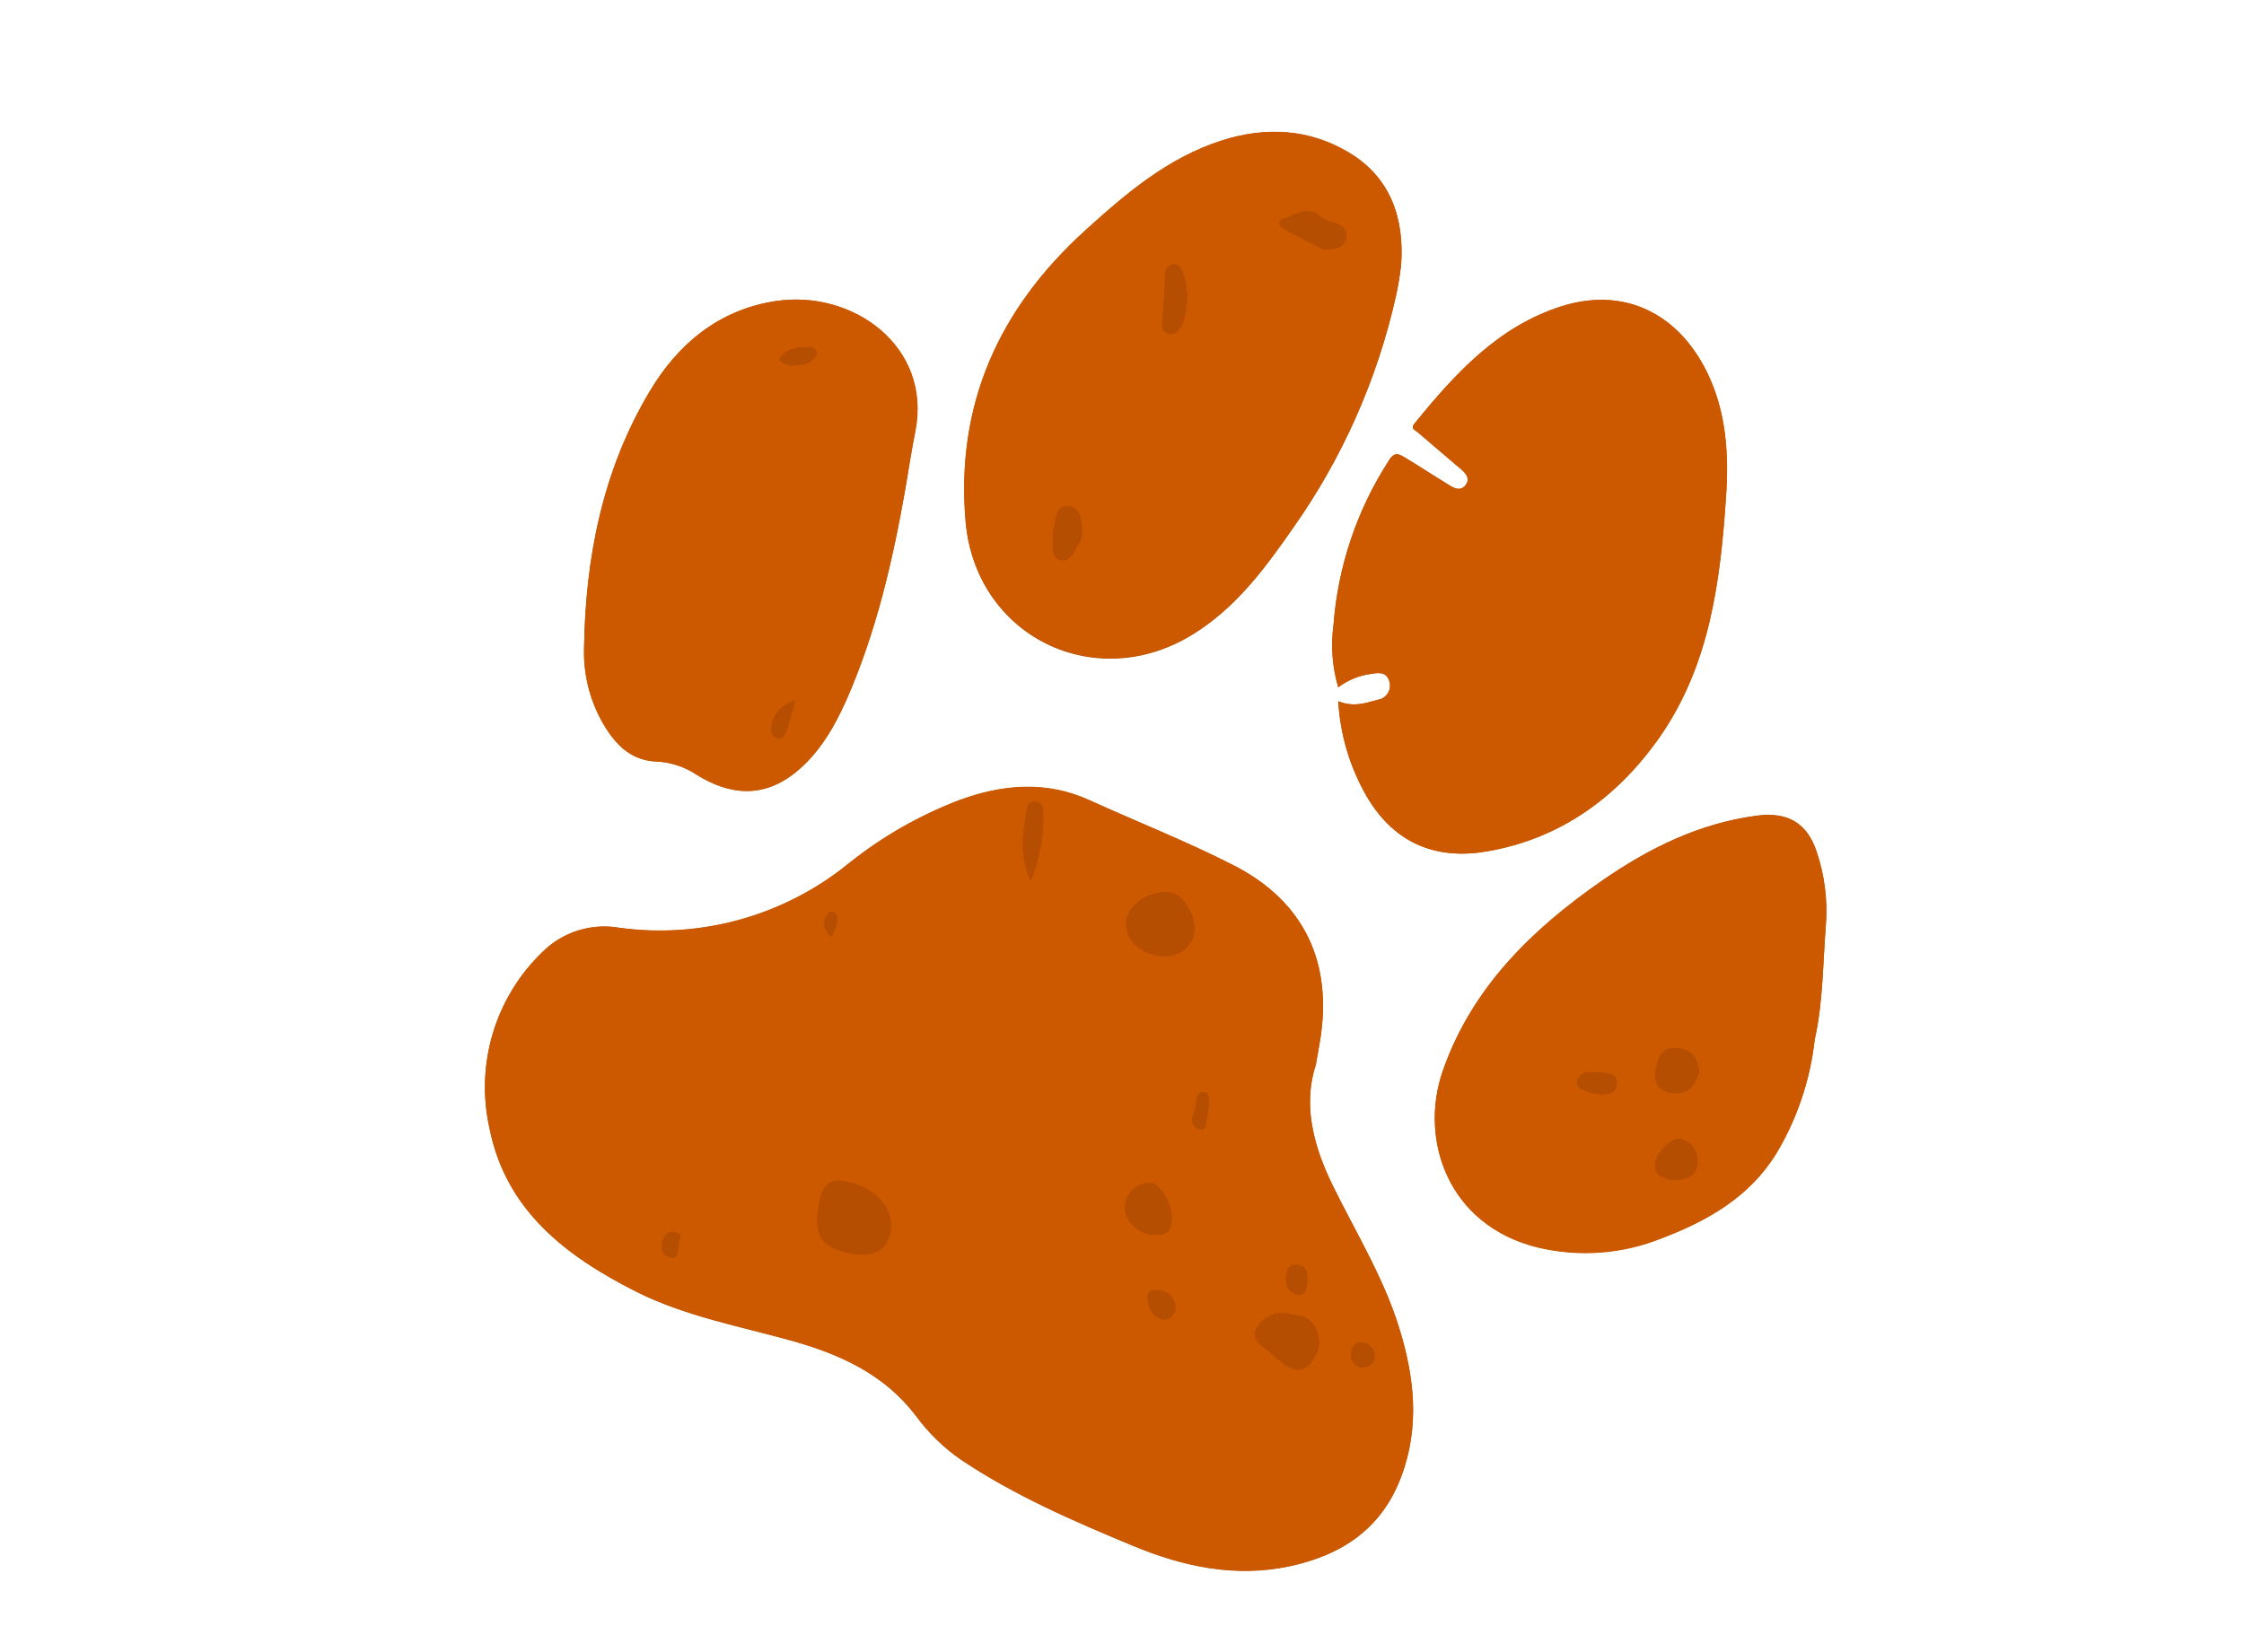
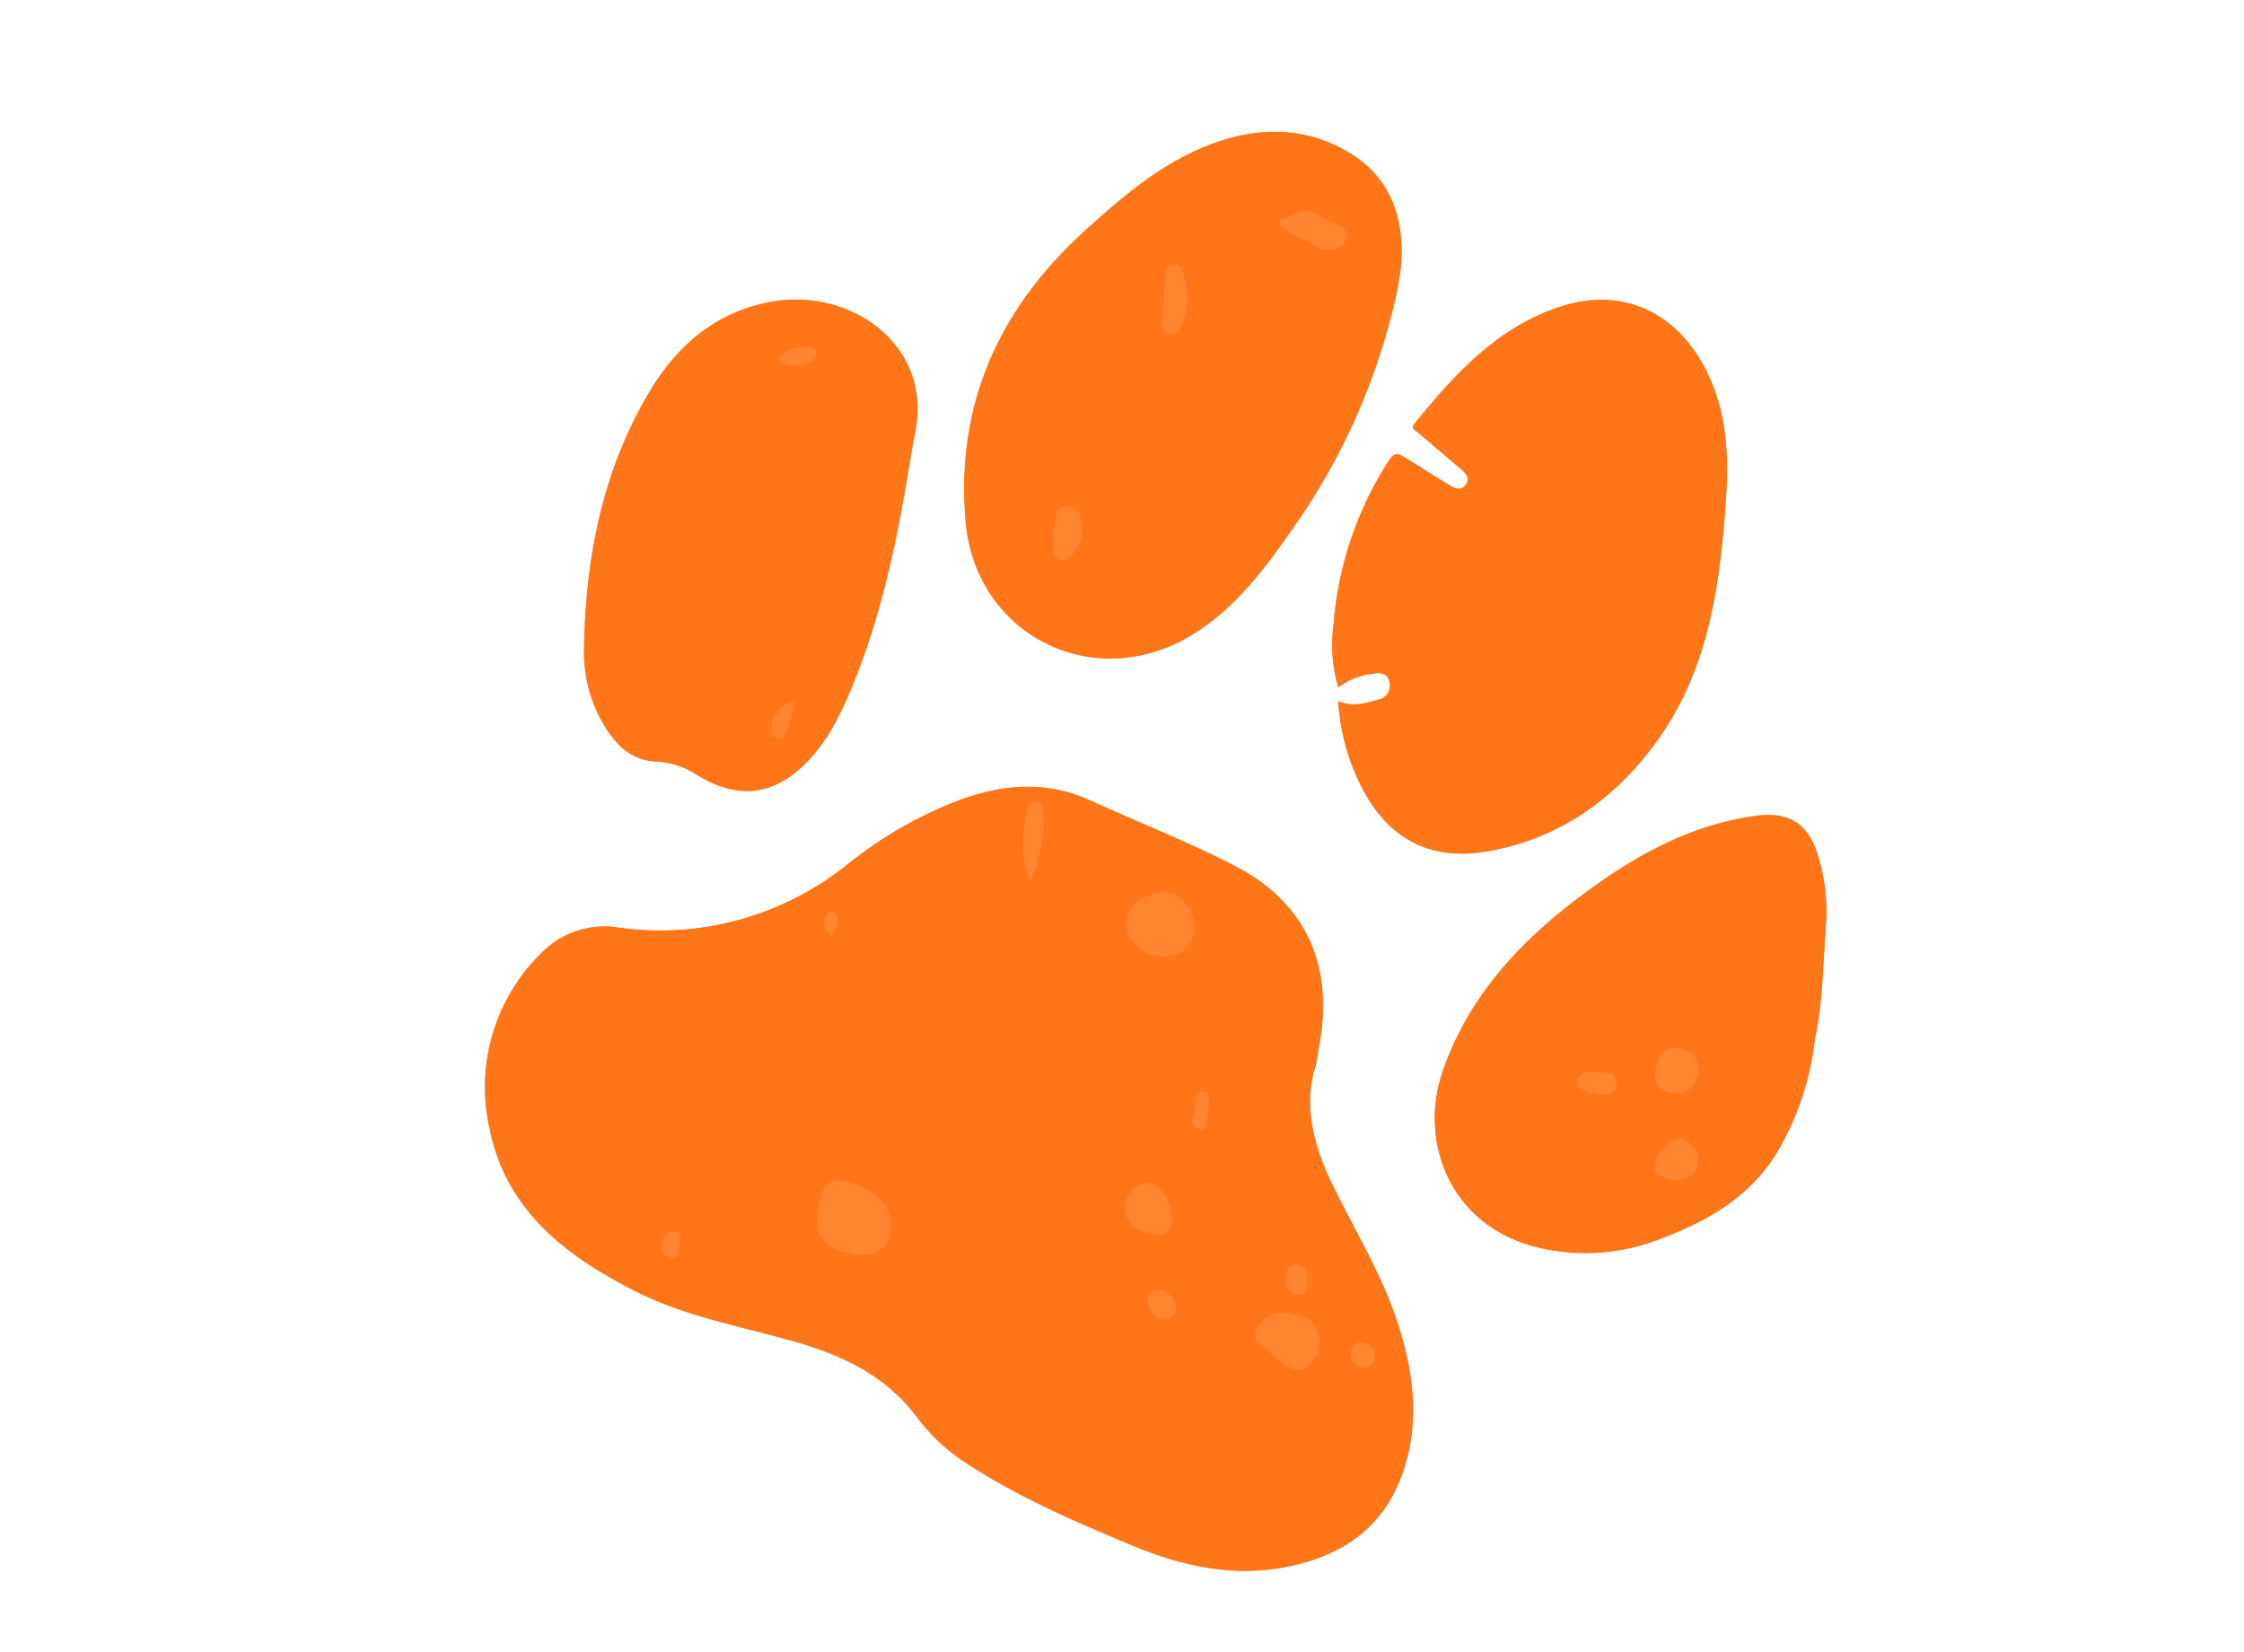
<svg xmlns="http://www.w3.org/2000/svg" id="Layer_1" data-name="Layer 1" viewBox="0 0 292 215">
  <defs>
    <style>
            .cls-1 {
-                 fill: #B54E00;
+                 fill: #ff8531;
            }

            .cls-2 {
-                 fill: #cc5900;
+                 fill: #ff7618;
            }
        </style>
  </defs>
  <path class="cls-1" d="M171.23,138.57c.24-1.4.37-2.18.51-2.95,1.75-10.28-2-18.3-11.28-23-6.08-3.1-12.46-5.61-18.68-8.44-5.68-2.58-11.32-2.07-17,0a53.7,53.7,0,0,0-14.42,8.28,38.91,38.91,0,0,1-29.77,8.32,11.41,11.41,0,0,0-10,3.14,24.43,24.43,0,0,0-6.9,22.94c2.12,10.68,9.93,16.63,19,21.23,6.46,3.26,13.57,4.54,20.46,6.47,6.2,1.75,11.93,4.35,16,9.7a24.74,24.74,0,0,0,5.84,5.71c7,4.71,14.75,8.05,22.5,11.27,6.48,2.69,13.24,4.14,20.31,2.64,6.78-1.45,12-4.88,14.52-11.64,2.46-6.52,1.72-13-.27-19.42-2.08-6.7-5.78-12.66-8.83-18.9C170.76,148.74,169.58,143.55,171.23,138.57Zm2.91-47.3a28,28,0,0,0,3.71,12.42c3.73,6.33,9.3,8.22,15.62,7.13,9.6-1.65,17-7.06,22.52-14.93,6.49-9.35,7.87-20.25,8.6-31.26.37-5.55,0-11-2.44-16.11-3.84-7.88-11-11.23-19.07-8.62-8.21,2.65-13.75,8.76-19,15.19-.57.71,0,.85.39,1.17,1.68,1.42,3.33,2.86,5,4.27.85.71,2.07,1.52,1.22,2.62s-2,.06-2.88-.48c-1.68-1-3.31-2.1-5-3.11-.74-.44-1.33-.83-2.07.35a45.8,45.8,0,0,0-7.23,21.48,19.48,19.48,0,0,0,.62,8.07,9,9,0,0,1,4.24-1.74c.9-.17,2-.33,2.38.87a1.87,1.87,0,0,1-1.5,2.5C177.71,91.51,176.1,92.09,174.14,91.27Zm7.52-52.79a38.66,38.66,0,0,0,.66-4c.43-6.07-1.37-11.34-6.72-14.57-5.15-3.11-10.81-3.47-16.6-1.62-7.09,2.27-12.56,7-17.9,11.82C130,40.26,124.34,52.69,125.65,67.89c1.27,14.83,16.68,22.54,29.42,14.78,5.7-3.47,9.54-8.7,13.24-14A84.3,84.3,0,0,0,181.66,38.48Zm-63.88,25.3c.44-2.57.83-5.14,1.32-7.69,2.13-11-8.17-18.42-18.17-16.9C93.56,40.31,88.19,44.77,84.51,51,78.4,61.21,76.16,72.61,76,84.41a18.54,18.54,0,0,0,2.82,10.31c1.59,2.5,3.53,4.32,6.75,4.41a10.31,10.31,0,0,1,5.09,1.71c4.34,2.69,8.68,3.07,12.87-.3,3.13-2.53,5.09-6,6.67-9.54C114,82.29,116.14,73.1,117.78,63.78ZM236.14,135.3c1.09-4.82,1.05-9.89,1.45-14.91a24.16,24.16,0,0,0-1.19-9.52c-1.26-3.8-3.81-5.24-7.82-4.71-7.49,1-14,4.23-20.12,8.46-9.14,6.35-16.93,13.92-20.71,24.73-3.13,9,.68,20.17,12.36,23a26.62,26.62,0,0,0,16.15-1.21c6-2.29,11.45-5.39,14.93-11.1A36.69,36.69,0,0,0,236.14,135.3Z" />
  <path class="cls-2" d="M171.23,138.57c-1.65,5-.47,10.17,2,15.32,3,6.24,6.75,12.2,8.83,18.9,2,6.42,2.73,12.9.27,19.42-2.55,6.76-7.74,10.19-14.52,11.64-7.07,1.5-13.83.05-20.31-2.64-7.75-3.22-15.47-6.56-22.5-11.27a24.74,24.74,0,0,1-5.84-5.71c-4.07-5.35-9.8-7.95-16-9.7-6.89-1.93-14-3.21-20.46-6.47-9.08-4.6-16.89-10.55-19-21.23a24.43,24.43,0,0,1,6.9-22.94,11.41,11.41,0,0,1,10-3.14,38.91,38.91,0,0,0,29.77-8.32,53.7,53.7,0,0,1,14.42-8.28c5.66-2.08,11.3-2.59,17,0,6.22,2.83,12.6,5.34,18.68,8.44,9.29,4.74,13,12.76,11.28,23C171.6,136.39,171.47,137.17,171.23,138.57ZM110.6,163.13c2.92.59,4.73-.3,5.21-2.56.69-3.22-1.79-6.09-6.08-6.85-2.18-.38-2.8,1.1-3.15,2.92C105.82,160.71,106.8,162.36,110.6,163.13Zm40.13-38.74c2.42.39,4.36-.9,4.69-3.1.29-1.93-1.42-4.84-3-5.1-2.54-.41-5.5,1.36-5.82,3.48C146.24,122,148,124,150.73,124.39Zm17.42,46.76a3.7,3.7,0,0,0-4.58,1.71c-1,1.76,1.1,2.39,2,3.43a8.28,8.28,0,0,0,1.07.89c2.12,1.76,3.51,1.41,4.71-1.06C172.23,174.24,171.15,171,168.15,171.15ZM152.44,159c.31-1.89-1.42-5.07-2.83-5a3.23,3.23,0,0,0-3.18,2.68c-.38,1.72,1.17,3.64,3.16,4C151,160.86,152.34,160.78,152.44,159Zm-18.32-44.37a21.37,21.37,0,0,0,1.64-8.67c0-.71-.09-1.45-1-1.59a.88.88,0,0,0-1.06.71C133.08,108.25,132.57,111.45,134.12,114.62ZM153,170.39a2.37,2.37,0,0,0-2.08-2.42c-.65-.12-1.62-.13-1.58.89.06,1.3.49,2.56,2,2.86C152.23,171.91,152.72,171.2,153,170.39Zm17.14-3.57c-.14-.71.22-1.89-1.21-2.17-1.19-.23-1.5.56-1.58,1.48-.09,1.09.22,2.08,1.38,2.36S170,167.85,170.16,166.82Zm7,11.17c.82,0,1.63-.34,1.75-1.17a1.75,1.75,0,0,0-1.44-2c-1-.24-1.47.49-1.61,1.24A1.63,1.63,0,0,0,177.11,178Zm-20-32.65c0-1.14.62-3-.41-3.16-1.42-.24-.9,1.75-1.38,2.7-.38.75-.29,1.9.71,2.1C157.26,147.22,156.77,145.91,157.13,145.34ZM88.35,162.1c-.32-.44.87-1.44-.55-1.73-1-.23-1.44.55-1.61,1.29s0,1.84,1,2S88.16,162.9,88.35,162.1ZM108.19,122c.41-1.2,1.25-2.07.48-3.17-.25-.36-.73-.21-1,.15C107,119.91,107.05,120.82,108.19,122Z" />
  <path class="cls-2" d="M174.14,91.27c2,.82,3.57.24,5.13-.18a1.87,1.87,0,0,0,1.5-2.5c-.4-1.2-1.48-1-2.38-.87a9,9,0,0,0-4.24,1.74,19.48,19.48,0,0,1-.62-8.07,45.8,45.8,0,0,1,7.23-21.48c.74-1.18,1.33-.79,2.07-.35,1.69,1,3.32,2.1,5,3.11.9.54,2.06,1.54,2.88.48s-.37-1.91-1.22-2.62c-1.69-1.41-3.34-2.85-5-4.27-.38-.32-1-.46-.39-1.17,5.25-6.43,10.79-12.54,19-15.19,8.06-2.61,15.23.74,19.07,8.62,2.49,5.11,2.81,10.56,2.44,16.11-.73,11-2.11,21.91-8.6,31.26-5.48,7.87-12.92,13.28-22.52,14.93-6.32,1.09-11.89-.8-15.62-7.13A28,28,0,0,1,174.14,91.27Z" />
  <path class="cls-2" d="M181.66,38.48a84.3,84.3,0,0,1-13.35,30.14c-3.7,5.35-7.54,10.58-13.24,14-12.74,7.76-28.15,0-29.42-14.78-1.31-15.2,4.33-27.63,15.45-37.75,5.34-4.86,10.81-9.55,17.9-11.82,5.79-1.85,11.45-1.49,16.6,1.62,5.35,3.23,7.15,8.5,6.72,14.57A38.66,38.66,0,0,1,181.66,38.48Zm-9.43-6c1.28-.08,2.65,0,2.93-1.48.25-1.28-.73-1.87-1.93-2.13a3.52,3.52,0,0,1-1.43-.72c-1.72-1.45-3.25-.11-4.81.31-.67.19-.69.9-.07,1.24C168.68,30.71,170.5,31.6,172.23,32.5Zm-17.9,8a9.45,9.45,0,0,0-.38-4.9c-.19-.53-.53-1.43-1.49-1.15-.74.21-.81.83-.84,1.51-.08,1.89-.19,3.78-.33,5.66-.06.74-.14,1.5.7,1.8s1.44-.45,1.8-1.12A8.93,8.93,0,0,0,154.33,40.5ZM140.79,69.63c0-1.41.06-3.46-1.71-3.71s-1.68,1.84-2,3.15A2.93,2.93,0,0,0,137,70c.09,1-.31,2.54.87,2.88,1.51.44,1.89-1.25,2.59-2.21A3.83,3.83,0,0,0,140.79,69.63Z" />
  <path class="cls-2" d="M117.78,63.78C116.14,73.1,114,82.29,110.17,91c-1.58,3.59-3.54,7-6.67,9.54-4.19,3.37-8.53,3-12.87.3a10.31,10.31,0,0,0-5.09-1.71c-3.22-.09-5.16-1.91-6.75-4.41A18.54,18.54,0,0,1,76,84.41c.19-11.8,2.43-23.2,8.54-33.46,3.68-6.18,9-10.64,16.42-11.76,10-1.52,20.3,5.87,18.17,16.9C118.61,58.64,118.22,61.21,117.78,63.78ZM103.49,91.11c-2,.82-2.91,1.85-3.1,3.47-.07.64.09,1.35.75,1.54s1-.46,1.18-.92C102.76,94,103,92.73,103.49,91.11Zm-.7-43.52c1.27-.06,2.69,0,3.41-1.35.31-.58-.3-1.06-.91-1.06-1.41,0-2.94.13-3.77,1.36C101.11,47.15,102.22,47.3,102.79,47.59Z" />
  <path class="cls-2" d="M236.14,135.3a36.69,36.69,0,0,1-4.95,14.78c-3.48,5.71-8.92,8.81-14.93,11.1a26.62,26.62,0,0,1-16.15,1.21c-11.68-2.87-15.49-14.06-12.36-23,3.78-10.81,11.57-18.38,20.71-24.73,6.09-4.23,12.63-7.47,20.12-8.46,4-.53,6.56.91,7.82,4.71a24.16,24.16,0,0,1,1.19,9.52C237.19,125.41,237.23,130.48,236.14,135.3Zm-15,4.26c-.2-1.49-.59-2.78-2.63-3.11-2.28-.36-2.69,1.23-3,2.7-.37,1.65.26,2.95,2.2,3.13S220.54,141.47,221.09,139.56Zm-3.59,14.06c1.43-.09,3.05-.14,3.34-2.06a2.91,2.91,0,0,0-2-3.25c-1.21-.43-3.29,1.55-3.46,3.19C215.19,153,216.34,153.25,217.5,153.62Zm-9.82-11.21c1.09,0,2.39.27,2.66-1.2.2-1.06-.73-1.54-1.65-1.58-1.3-.06-3.11-.46-3.47,1.12C205,141.84,206.66,142.08,207.68,142.41Z" />
  <path class="cls-1" d="M110.6,163.13c-3.8-.77-4.78-2.42-4-6.49.35-1.82,1-3.3,3.15-2.92,4.29.76,6.77,3.63,6.08,6.85C115.33,162.83,113.52,163.72,110.6,163.13Z" />
  <path class="cls-1" d="M150.73,124.39c-2.73-.43-4.49-2.44-4.13-4.72.32-2.12,3.28-3.89,5.82-3.48,1.58.26,3.29,3.17,3,5.1C155.09,123.49,153.15,124.78,150.73,124.39Z" />
  <path class="cls-1" d="M168.15,171.15c3-.12,4.08,3.09,3.18,5-1.2,2.47-2.59,2.82-4.71,1.06a8.28,8.28,0,0,1-1.07-.89c-.88-1-3-1.67-2-3.43A3.7,3.7,0,0,1,168.15,171.15Z" />
  <path class="cls-1" d="M152.44,159c-.1,1.79-1.4,1.87-2.85,1.63-2-.33-3.54-2.25-3.16-4a3.23,3.23,0,0,1,3.18-2.68C151,153.92,152.75,157.1,152.44,159Z" />
  <path class="cls-1" d="M134.12,114.62c-1.55-3.17-1-6.37-.44-9.55a.88.88,0,0,1,1.06-.71c.93.14,1,.88,1,1.59A21.37,21.37,0,0,1,134.12,114.62Z" />
  <path class="cls-1" d="M153,170.39c-.3.81-.79,1.52-1.69,1.33-1.48-.3-1.91-1.56-2-2.86,0-1,.93-1,1.58-.89A2.37,2.37,0,0,1,153,170.39Z" />
  <path class="cls-1" d="M170.16,166.82c-.17,1-.33,1.92-1.41,1.67s-1.47-1.27-1.38-2.36c.08-.92.39-1.71,1.58-1.48C170.38,164.93,170,166.11,170.16,166.82Z" />
  <path class="cls-1" d="M177.11,178a1.63,1.63,0,0,1-1.3-2c.14-.75.61-1.48,1.61-1.24a1.75,1.75,0,0,1,1.44,2C178.74,177.65,177.93,178,177.11,178Z" />
  <path class="cls-1" d="M157.13,145.34c-.36.57.13,1.88-1.08,1.64-1-.2-1.09-1.35-.71-2.1.48-.95,0-2.94,1.38-2.7C157.75,142.36,157.15,144.2,157.13,145.34Z" />
  <path class="cls-1" d="M88.35,162.1c-.19.8,0,1.79-1.11,1.59s-1.24-1.16-1-2,.56-1.52,1.61-1.29C89.22,160.66,88,161.66,88.35,162.1Z" />
  <path class="cls-1" d="M108.19,122c-1.14-1.16-1.16-2.07-.5-3,.25-.36.73-.51,1-.15C109.44,119.91,108.6,120.78,108.19,122Z" />
  <path class="cls-1" d="M172.23,32.5c-1.73-.9-3.55-1.79-5.31-2.78-.62-.34-.6-1,.07-1.24,1.56-.42,3.09-1.76,4.81-.31a3.52,3.52,0,0,0,1.43.72c1.2.26,2.18.85,1.93,2.13C174.88,32.47,173.51,32.42,172.23,32.5Z" />
  <path class="cls-1" d="M154.33,40.5a8.93,8.93,0,0,1-.54,1.8c-.36.67-.82,1.46-1.8,1.12s-.76-1.06-.7-1.8c.14-1.88.25-3.77.33-5.66,0-.68.1-1.3.84-1.51,1-.28,1.3.62,1.49,1.15A9.45,9.45,0,0,1,154.33,40.5Z" />
  <path class="cls-1" d="M140.79,69.63a3.83,3.83,0,0,1-.31,1c-.7,1-1.08,2.65-2.59,2.21-1.18-.34-.78-1.84-.87-2.88a2.93,2.93,0,0,1,.07-.93c.31-1.31.25-3.39,2-3.15S140.75,68.22,140.79,69.63Z" />
  <path class="cls-1" d="M103.49,91.11c-.45,1.62-.73,2.88-1.17,4.09-.16.46-.58,1.09-1.18.92s-.82-.9-.75-1.54C100.58,93,101.53,91.93,103.49,91.11Z" />
  <path class="cls-1" d="M102.79,47.59c-.57-.29-1.68-.44-1.27-1.05.83-1.23,2.36-1.34,3.77-1.36.61,0,1.22.48.91,1.06C105.48,47.6,104.06,47.53,102.79,47.59Z" />
  <path class="cls-1" d="M221.09,139.56c-.55,1.91-1.57,2.9-3.45,2.72s-2.57-1.48-2.2-3.13c.33-1.47.74-3.06,3-2.7C220.5,136.78,220.89,138.07,221.09,139.56Z" />
  <path class="cls-1" d="M217.5,153.62c-1.16-.37-2.31-.65-2.15-2.12.17-1.64,2.25-3.62,3.46-3.19a2.91,2.91,0,0,1,2,3.25C220.55,153.48,218.93,153.53,217.5,153.62Z" />
  <path class="cls-1" d="M207.68,142.41c-1-.33-2.71-.57-2.46-1.66.36-1.58,2.17-1.18,3.47-1.12.92,0,1.85.52,1.65,1.58C210.07,142.68,208.77,142.42,207.68,142.41Z" />
</svg>
